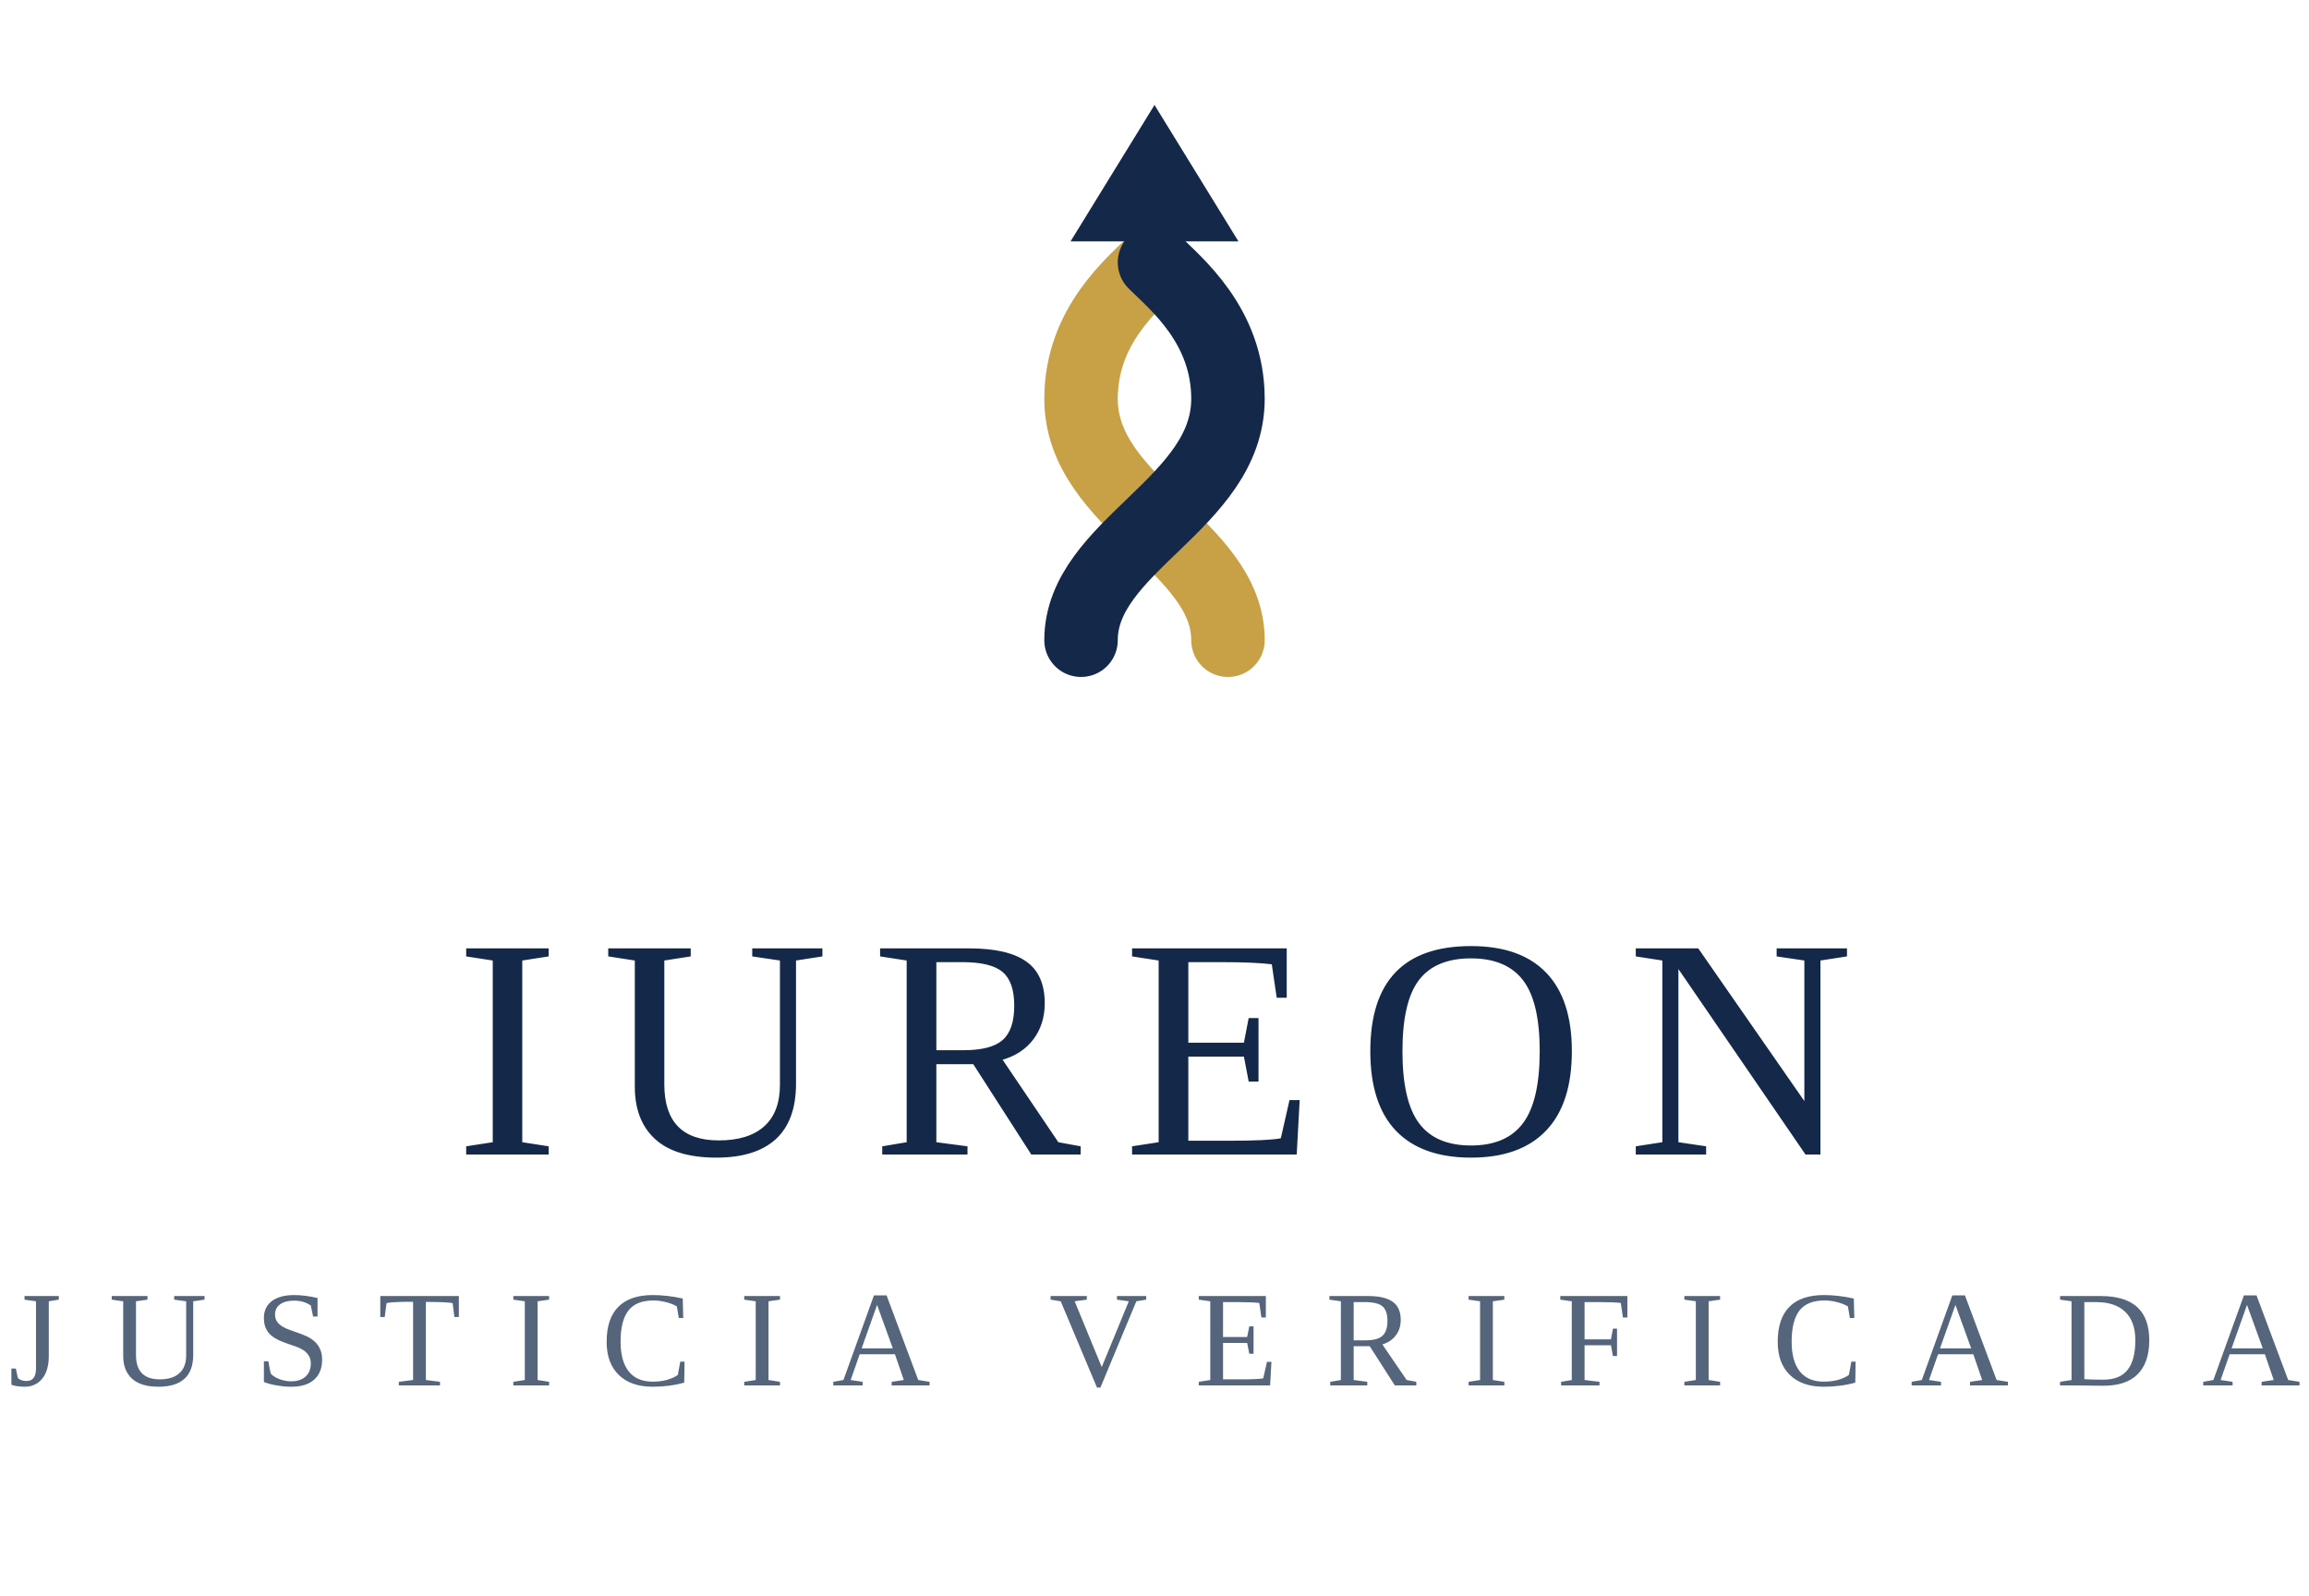
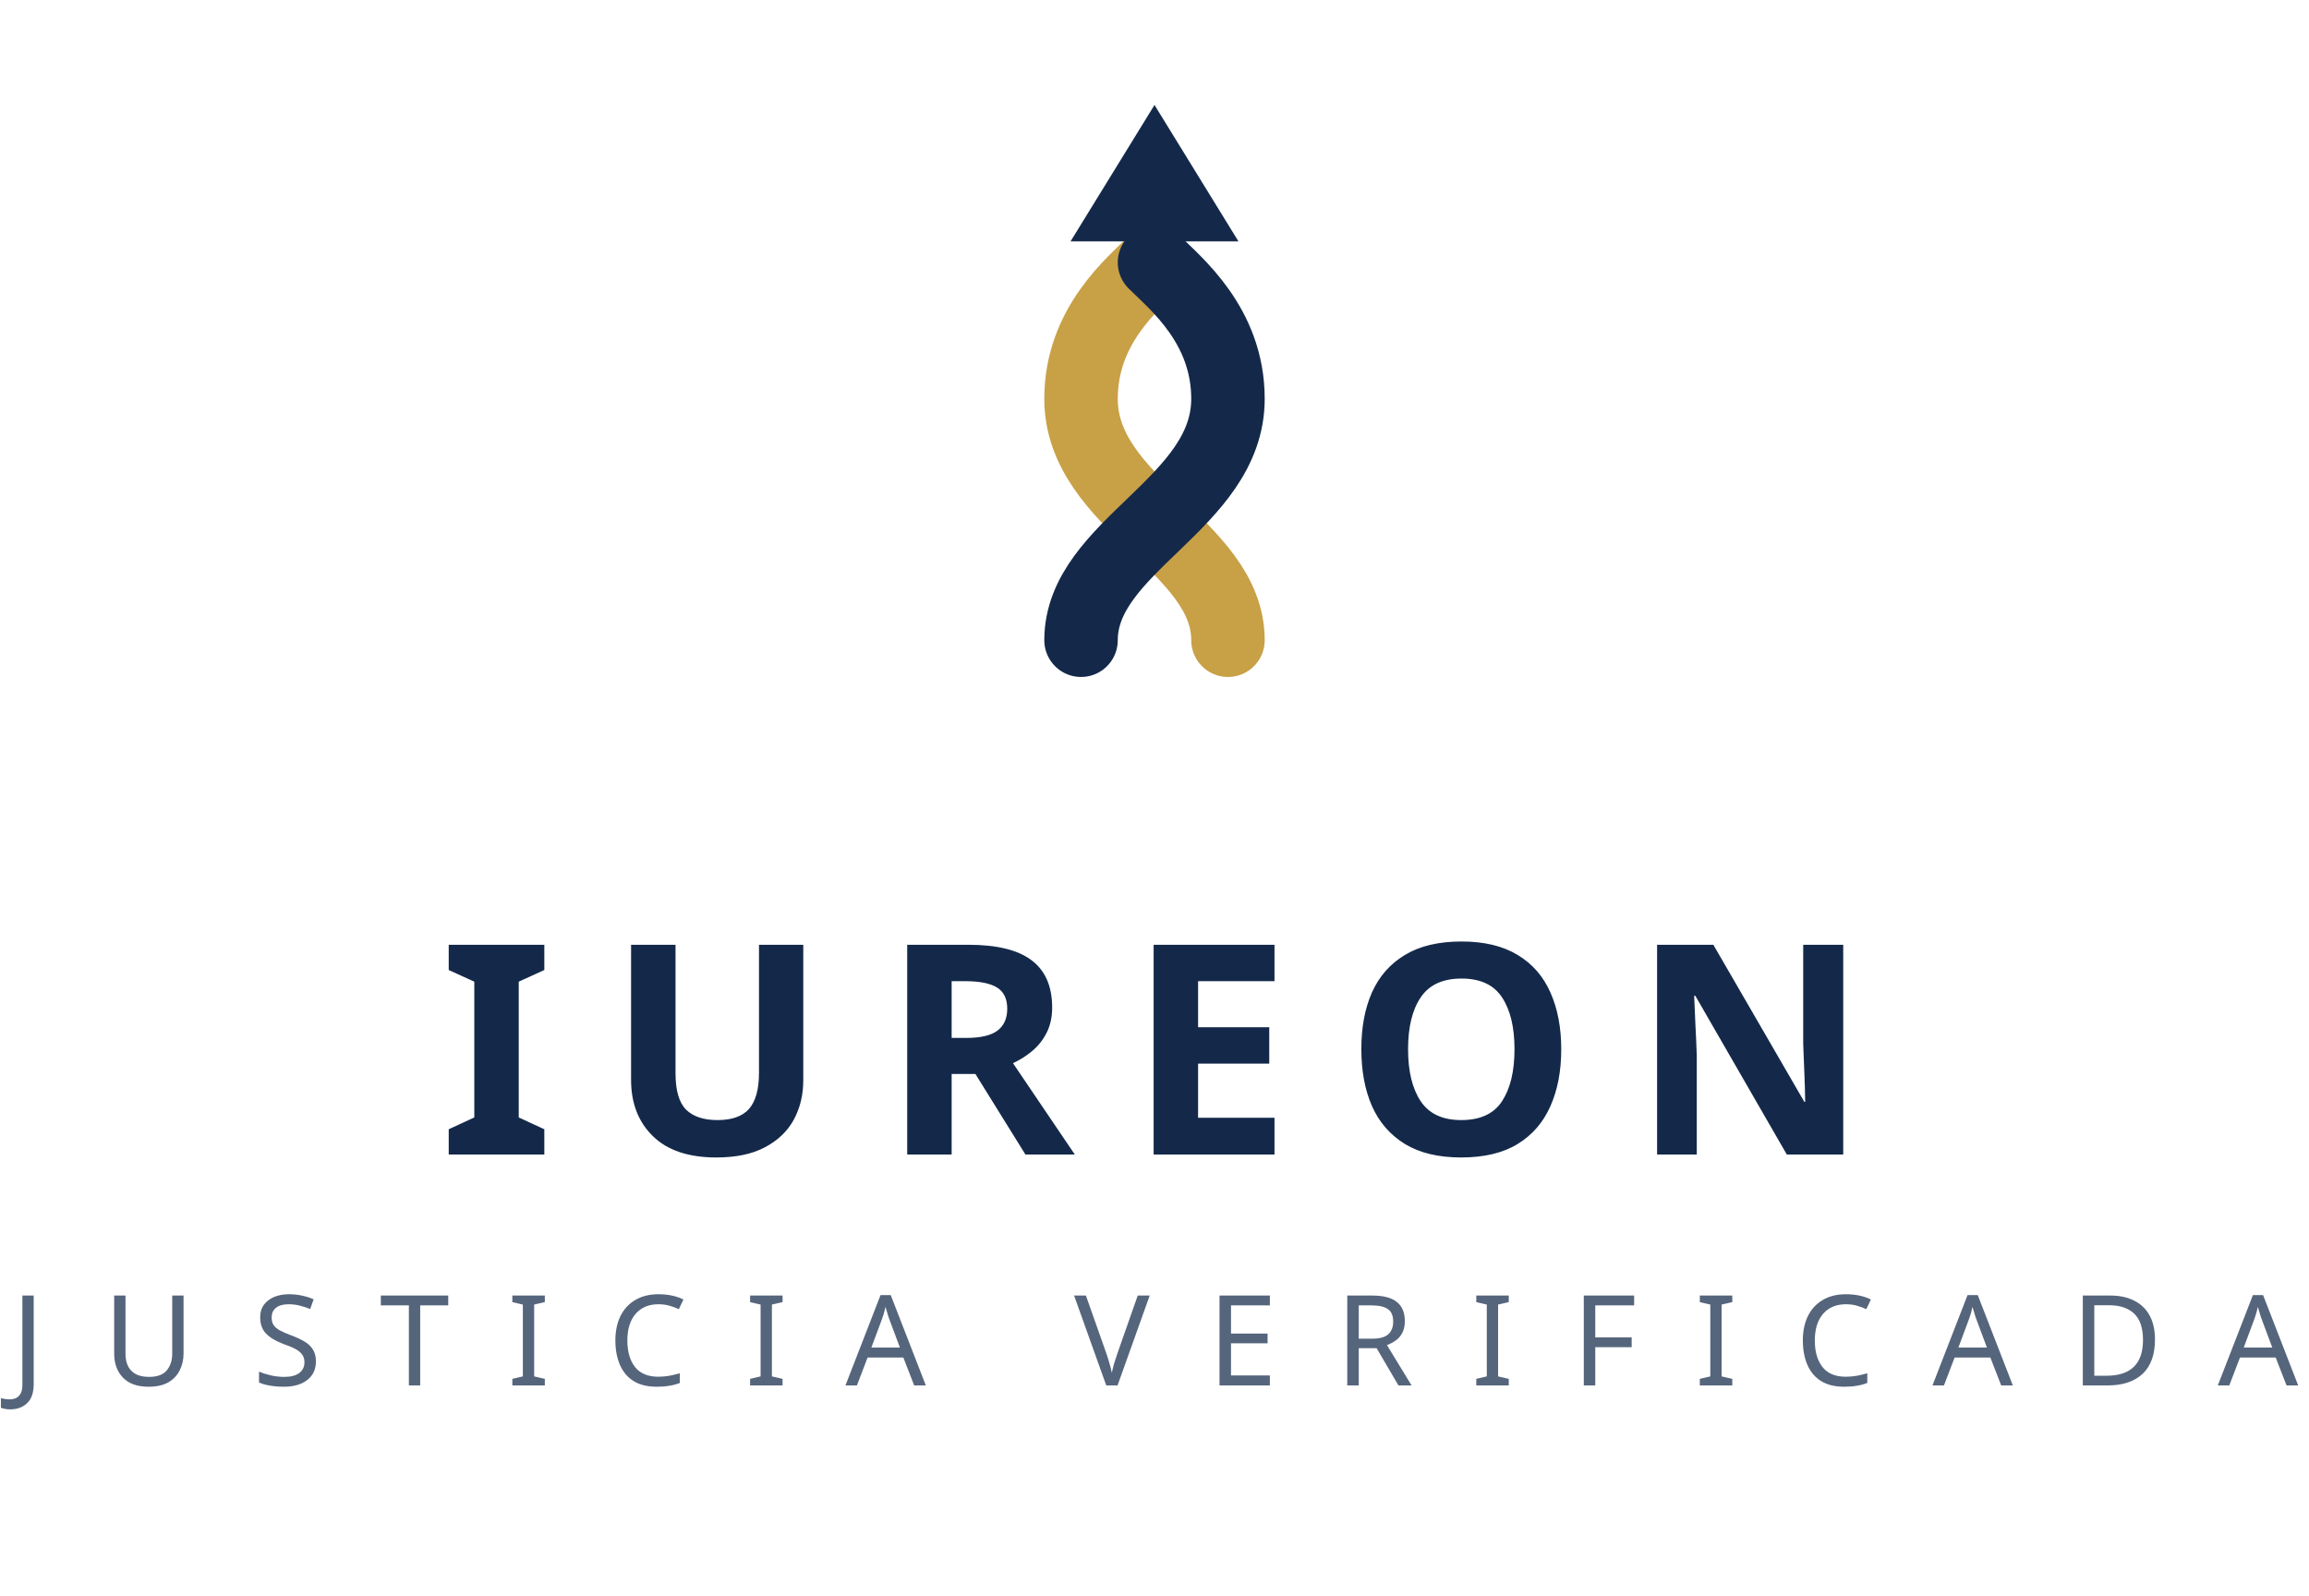
<svg xmlns="http://www.w3.org/2000/svg" viewBox="0 0 220 152" width="220" height="152" role="img" aria-label="Iureon — JUSTICIA VERIFICADA">
  <g transform="translate(78 4)">
    <g fill="none" stroke-width="7" stroke-linecap="round" stroke-linejoin="round">
      <path d="M39 57C39 48 25 44 25 34C25 27 30 23 32 21" stroke="#C8A046" />
      <path d="M25 57C25 48 39 44 39 34C39 27 34 23 32 21" stroke="#14294A" />
    </g>
    <path d="M32 6L40 19H24Z" fill="#14294A" />
  </g>
-   <text x="110" y="110" text-anchor="middle" font-family="Georgia, 'Times New Roman', serif" font-size="30" letter-spacing="4" fill="#14294A">IUREON</text>
-   <text x="110" y="132" text-anchor="middle" font-family="Georgia, 'Times New Roman', serif" font-size="13" letter-spacing="4.5" fill="#14294A" opacity="0.72">JUSTICIA VERIFICADA</text>
+   <text x="110" y="110" text-anchor="middle" font-family="'Plus Jakarta Sans', 'Segoe UI', system-ui, sans-serif" font-weight="700" font-size="28" letter-spacing="5" fill="#14294A">IUREON</text>
+   <text x="110" y="132" text-anchor="middle" font-family="'Plus Jakarta Sans', 'Segoe UI', system-ui, sans-serif" font-weight="500" font-size="12" letter-spacing="5.5" fill="#14294A" opacity="0.72">JUSTICIA VERIFICADA</text>
</svg>
